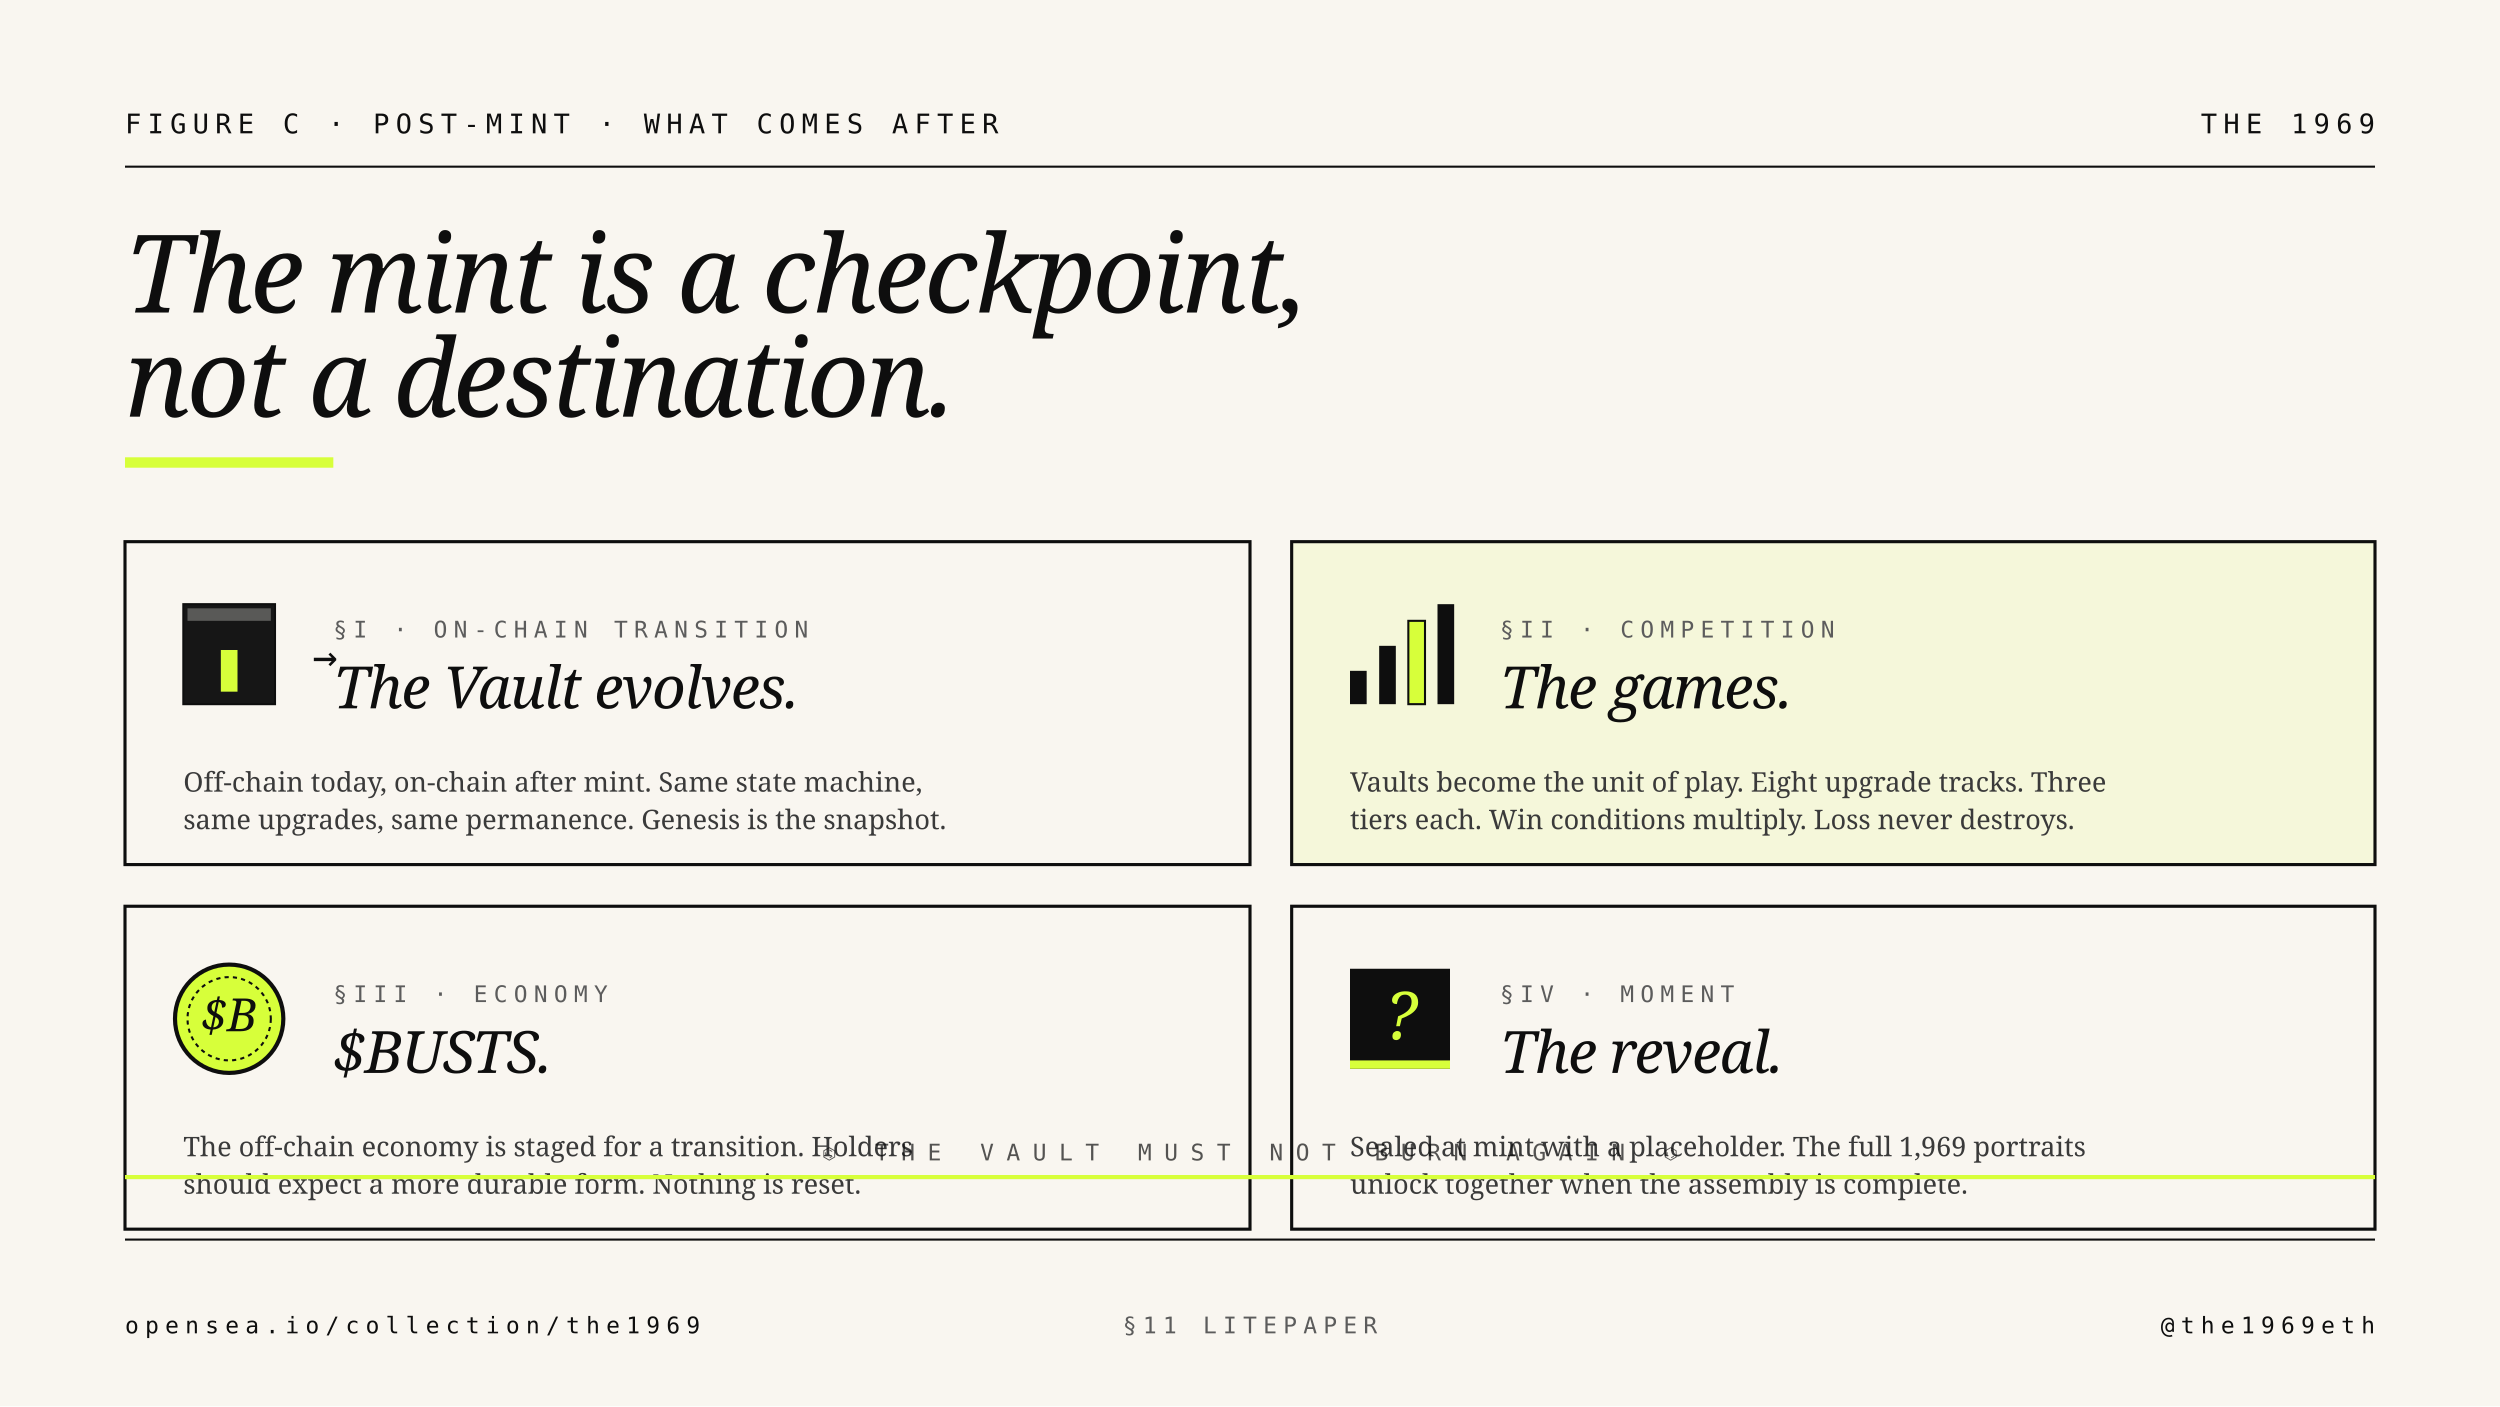
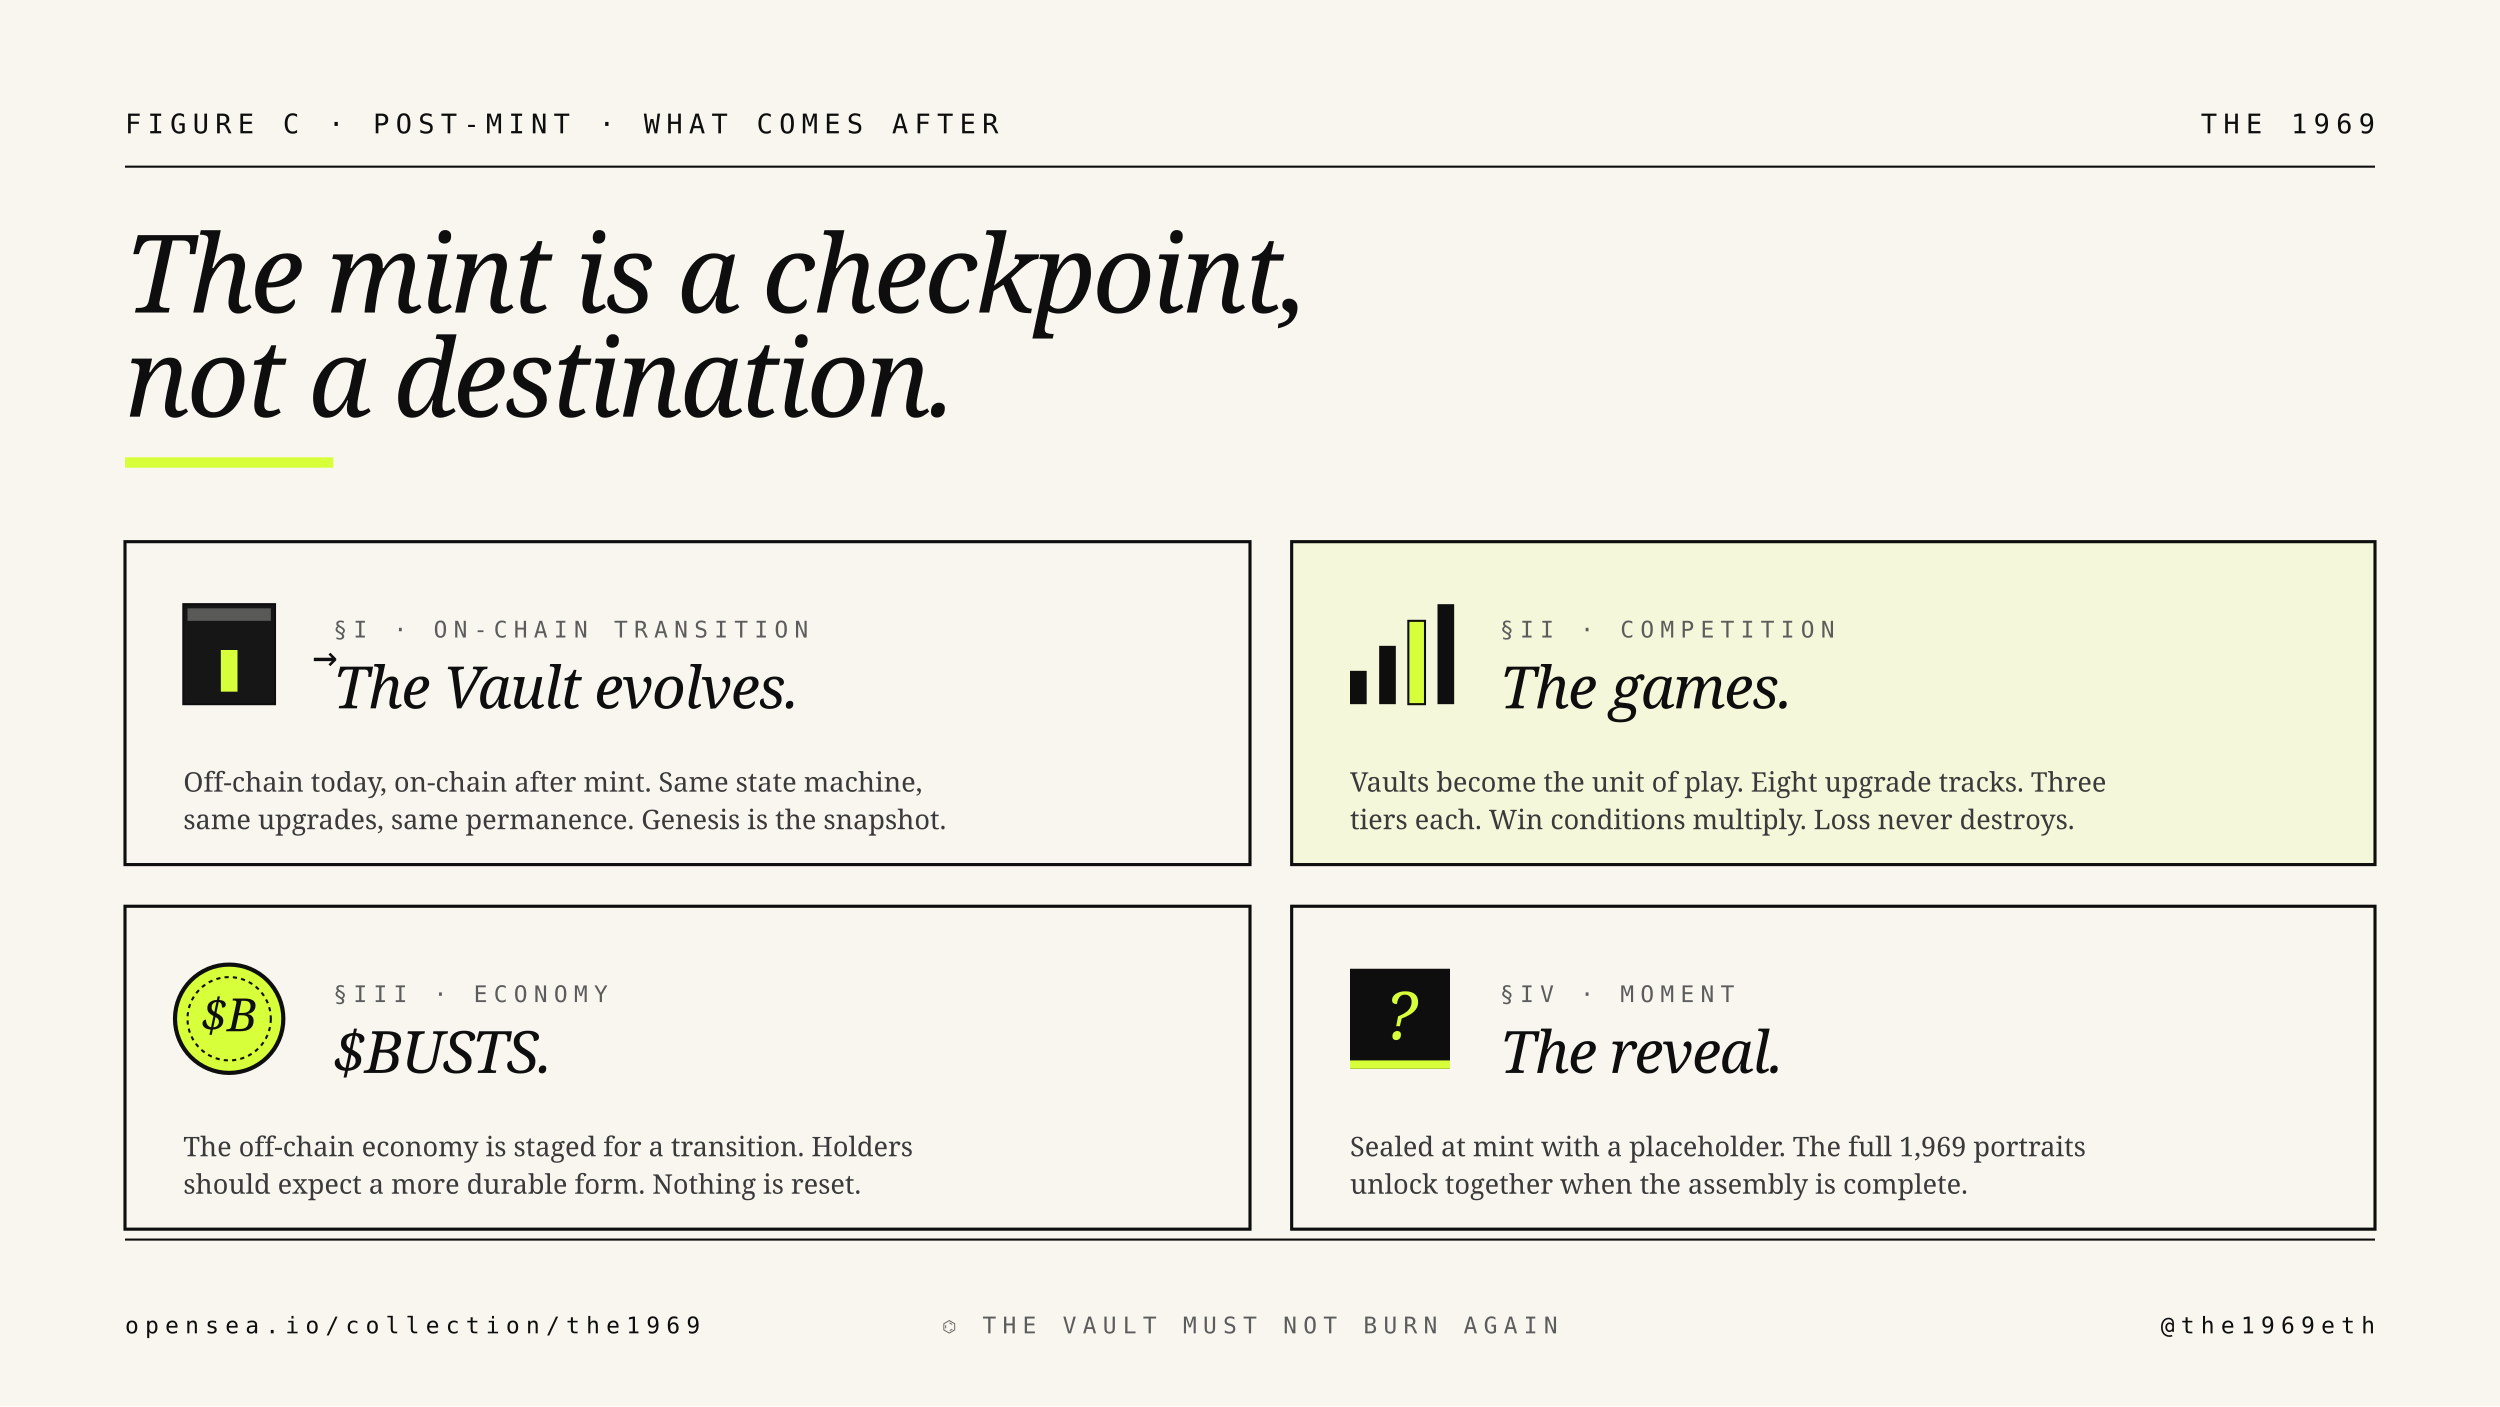
<svg xmlns="http://www.w3.org/2000/svg" viewBox="0 0 1200 675" width="1200" height="675">
  <rect width="1200" height="675" fill="#F9F6F0" />
  <line x1="60" y1="80" x2="1140" y2="80" stroke="#0E0E0E" stroke-width="1" />
  <line x1="60" y1="595" x2="1140" y2="595" stroke="#0E0E0E" stroke-width="1" />
  <text x="60" y="64" font-family="ui-monospace, 'JetBrains Mono', monospace" font-size="13" letter-spacing="3" fill="#0E0E0E">FIGURE C · POST-MINT · WHAT COMES AFTER</text>
  <text x="1140" y="64" text-anchor="end" font-family="ui-monospace, 'JetBrains Mono', monospace" font-size="13" letter-spacing="3" fill="#0E0E0E">THE 1969</text>
  <text x="60" y="150" font-family="'Instrument Serif', Georgia, serif" font-style="italic" font-weight="500" font-size="52" fill="#0E0E0E" letter-spacing="-1.4">The mint is a checkpoint,</text>
  <text x="60" y="200" font-family="'Instrument Serif', Georgia, serif" font-style="italic" font-weight="500" font-size="52" fill="#0E0E0E" letter-spacing="-1.4">not a destination.</text>
  <line x1="60" y1="222" x2="160" y2="222" stroke="#D7FF3A" stroke-width="5" />
  <g transform="translate(60, 260)">
    <g>
      <rect x="0" y="0" width="540" height="155" fill="transparent" stroke="#0E0E0E" stroke-width="1.5" />
      <g transform="translate(28, 30)">
        <rect x="0" y="0" width="44" height="48" fill="#161616" stroke="#0E0E0E" stroke-width="1" />
        <rect x="2" y="2" width="40" height="6" fill="#F9F6F0" fill-opacity="0.3" />
        <rect x="18" y="22" width="8" height="20" fill="#D7FF3A" />
        <text x="62" y="32" font-family="ui-monospace, 'JetBrains Mono', monospace" font-size="20" letter-spacing="2" fill="#0E0E0E">→</text>
      </g>
      <text x="100" y="46" font-family="ui-monospace, 'JetBrains Mono', monospace" font-size="11" letter-spacing="3" fill="#5C5C5C">§I · ON-CHAIN TRANSITION</text>
      <text x="100" y="80" font-family="'Instrument Serif', Georgia, serif" font-style="italic" font-weight="500" font-size="28" fill="#0E0E0E" letter-spacing="-0.6">The Vault evolves.</text>
      <text x="28" y="120" font-family="Georgia, serif" font-size="13" fill="#3A3A3A">Off-chain today, on-chain after mint. Same state machine,</text>
      <text x="28" y="138" font-family="Georgia, serif" font-size="13" fill="#3A3A3A">same upgrades, same permanence. Genesis is the snapshot.</text>
    </g>
    <g transform="translate(560, 0)">
      <rect x="0" y="0" width="520" height="155" fill="rgba(215,255,58,0.12)" stroke="#0E0E0E" stroke-width="1.5" />
      <g transform="translate(28, 30)">
        <rect x="0" y="32" width="8" height="16" fill="#0E0E0E" />
        <rect x="14" y="20" width="8" height="28" fill="#0E0E0E" />
        <rect x="28" y="8" width="8" height="40" fill="#D7FF3A" stroke="#0E0E0E" stroke-width="1" />
        <rect x="42" y="0" width="8" height="48" fill="#0E0E0E" />
      </g>
      <text x="100" y="46" font-family="ui-monospace, 'JetBrains Mono', monospace" font-size="11" letter-spacing="3" fill="#5C5C5C">§II · COMPETITION</text>
      <text x="100" y="80" font-family="'Instrument Serif', Georgia, serif" font-style="italic" font-weight="500" font-size="28" fill="#0E0E0E" letter-spacing="-0.6">The games.</text>
      <text x="28" y="120" font-family="Georgia, serif" font-size="13" fill="#3A3A3A">Vaults become the unit of play. Eight upgrade tracks. Three</text>
      <text x="28" y="138" font-family="Georgia, serif" font-size="13" fill="#3A3A3A">tiers each. Win conditions multiply. Loss never destroys.</text>
    </g>
    <g transform="translate(0, 175)">
      <rect x="0" y="0" width="540" height="155" fill="transparent" stroke="#0E0E0E" stroke-width="1.5" />
      <g transform="translate(50, 54)">
        <circle cx="0" cy="0" r="26" fill="#D7FF3A" stroke="#0E0E0E" stroke-width="2" />
        <circle cx="0" cy="0" r="20" fill="none" stroke="#0E0E0E" stroke-width="1" stroke-dasharray="2 2" />
        <text x="0" y="6" text-anchor="middle" font-family="'Instrument Serif', Georgia, serif" font-style="italic" font-weight="500" font-size="22" fill="#0E0E0E">$B</text>
      </g>
      <text x="100" y="46" font-family="ui-monospace, 'JetBrains Mono', monospace" font-size="11" letter-spacing="3" fill="#5C5C5C">§III · ECONOMY</text>
      <text x="100" y="80" font-family="'Instrument Serif', Georgia, serif" font-style="italic" font-weight="500" font-size="28" fill="#0E0E0E" letter-spacing="-0.6">$BUSTS.</text>
      <text x="28" y="120" font-family="Georgia, serif" font-size="13" fill="#3A3A3A">The off-chain economy is staged for a transition. Holders</text>
      <text x="28" y="138" font-family="Georgia, serif" font-size="13" fill="#3A3A3A">should expect a more durable form. Nothing is reset.</text>
    </g>
    <g transform="translate(560, 175)">
      <rect x="0" y="0" width="520" height="155" fill="transparent" stroke="#0E0E0E" stroke-width="1.5" />
      <g transform="translate(28, 30)">
        <rect x="0" y="0" width="48" height="48" fill="#0E0E0E" />
        <text x="24" y="34" text-anchor="middle" font-family="'Instrument Serif', Georgia, serif" font-style="italic" font-size="32" fill="#D7FF3A">?</text>
        <rect x="0" y="44" width="48" height="4" fill="#D7FF3A" />
      </g>
      <text x="100" y="46" font-family="ui-monospace, 'JetBrains Mono', monospace" font-size="11" letter-spacing="3" fill="#5C5C5C">§IV · MOMENT</text>
      <text x="100" y="80" font-family="'Instrument Serif', Georgia, serif" font-style="italic" font-weight="500" font-size="28" fill="#0E0E0E" letter-spacing="-0.6">The reveal.</text>
      <text x="28" y="120" font-family="Georgia, serif" font-size="13" fill="#3A3A3A">Sealed at mint with a placeholder. The full 1,969 portraits</text>
      <text x="28" y="138" font-family="Georgia, serif" font-size="13" fill="#3A3A3A">unlock together when the assembly is complete.</text>
    </g>
  </g>
-   <line x1="60" y1="565" x2="1140" y2="565" stroke="#D7FF3A" stroke-width="2" />
-   <text x="600" y="557" text-anchor="middle" font-family="ui-monospace, 'JetBrains Mono', monospace" font-size="11" letter-spacing="6" fill="#0E0E0E" opacity="0.7">⌬  THE VAULT MUST NOT BURN AGAIN  ⌬</text>
  <text x="60" y="640" font-family="ui-monospace, 'JetBrains Mono', monospace" font-size="11" letter-spacing="3" fill="#0E0E0E">opensea.io/collection/the1969</text>
-   <text x="600" y="640" text-anchor="middle" font-family="ui-monospace, 'JetBrains Mono', monospace" font-size="11" letter-spacing="3" fill="#5C5C5C">§11 LITEPAPER</text>
+   <text x="600" y="640" text-anchor="middle" font-family="ui-monospace, 'JetBrains Mono', monospace" font-size="11" letter-spacing="3" fill="#5C5C5C">⌬ THE VAULT MUST NOT BURN AGAIN</text>
  <text x="1140" y="640" text-anchor="end" font-family="ui-monospace, 'JetBrains Mono', monospace" font-size="11" letter-spacing="3" fill="#0E0E0E">@the1969eth</text>
</svg>
